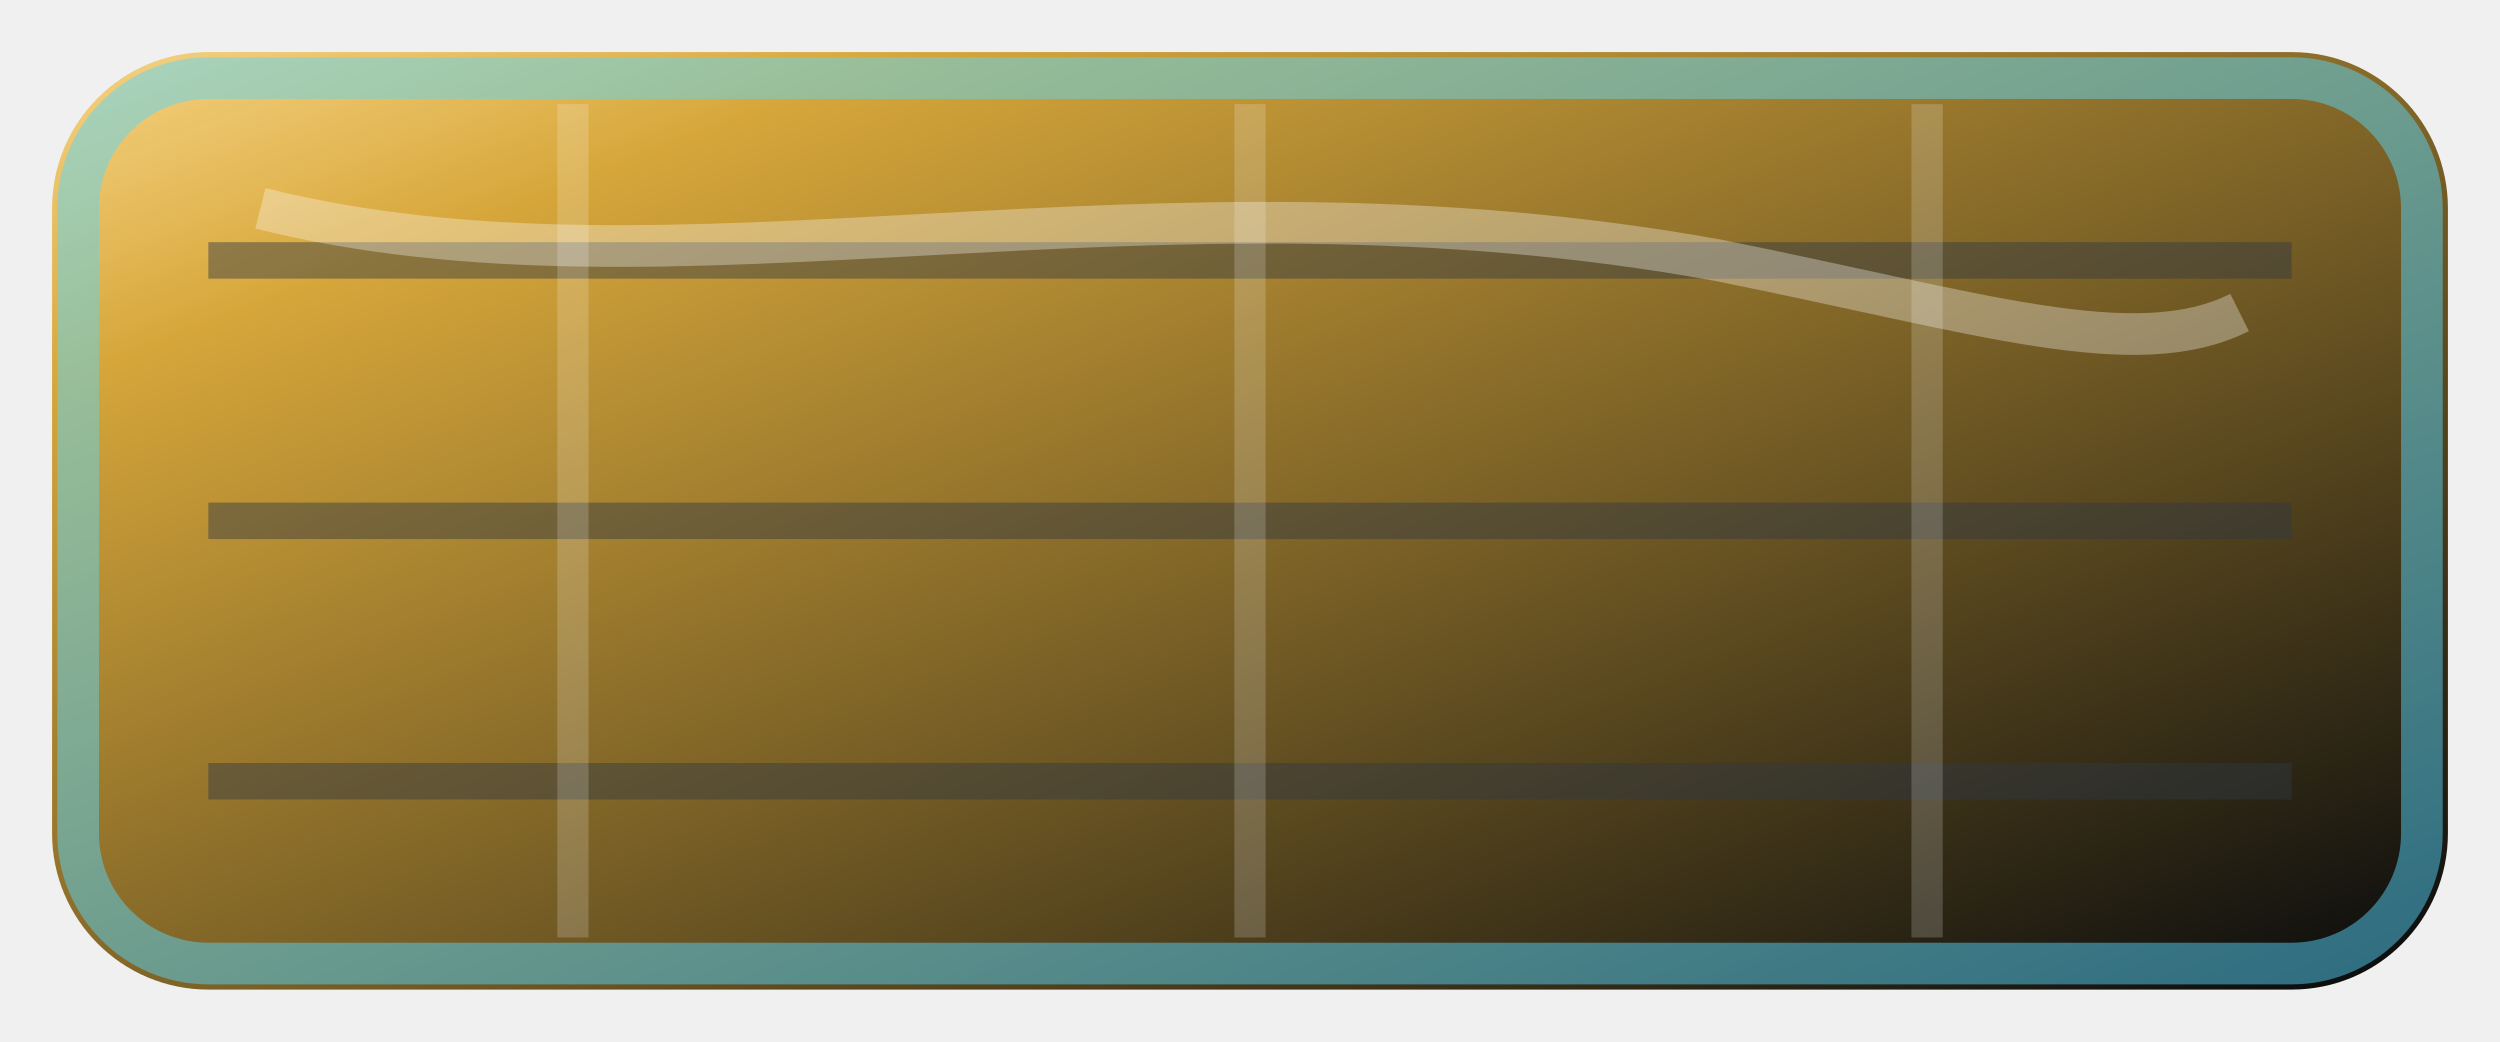
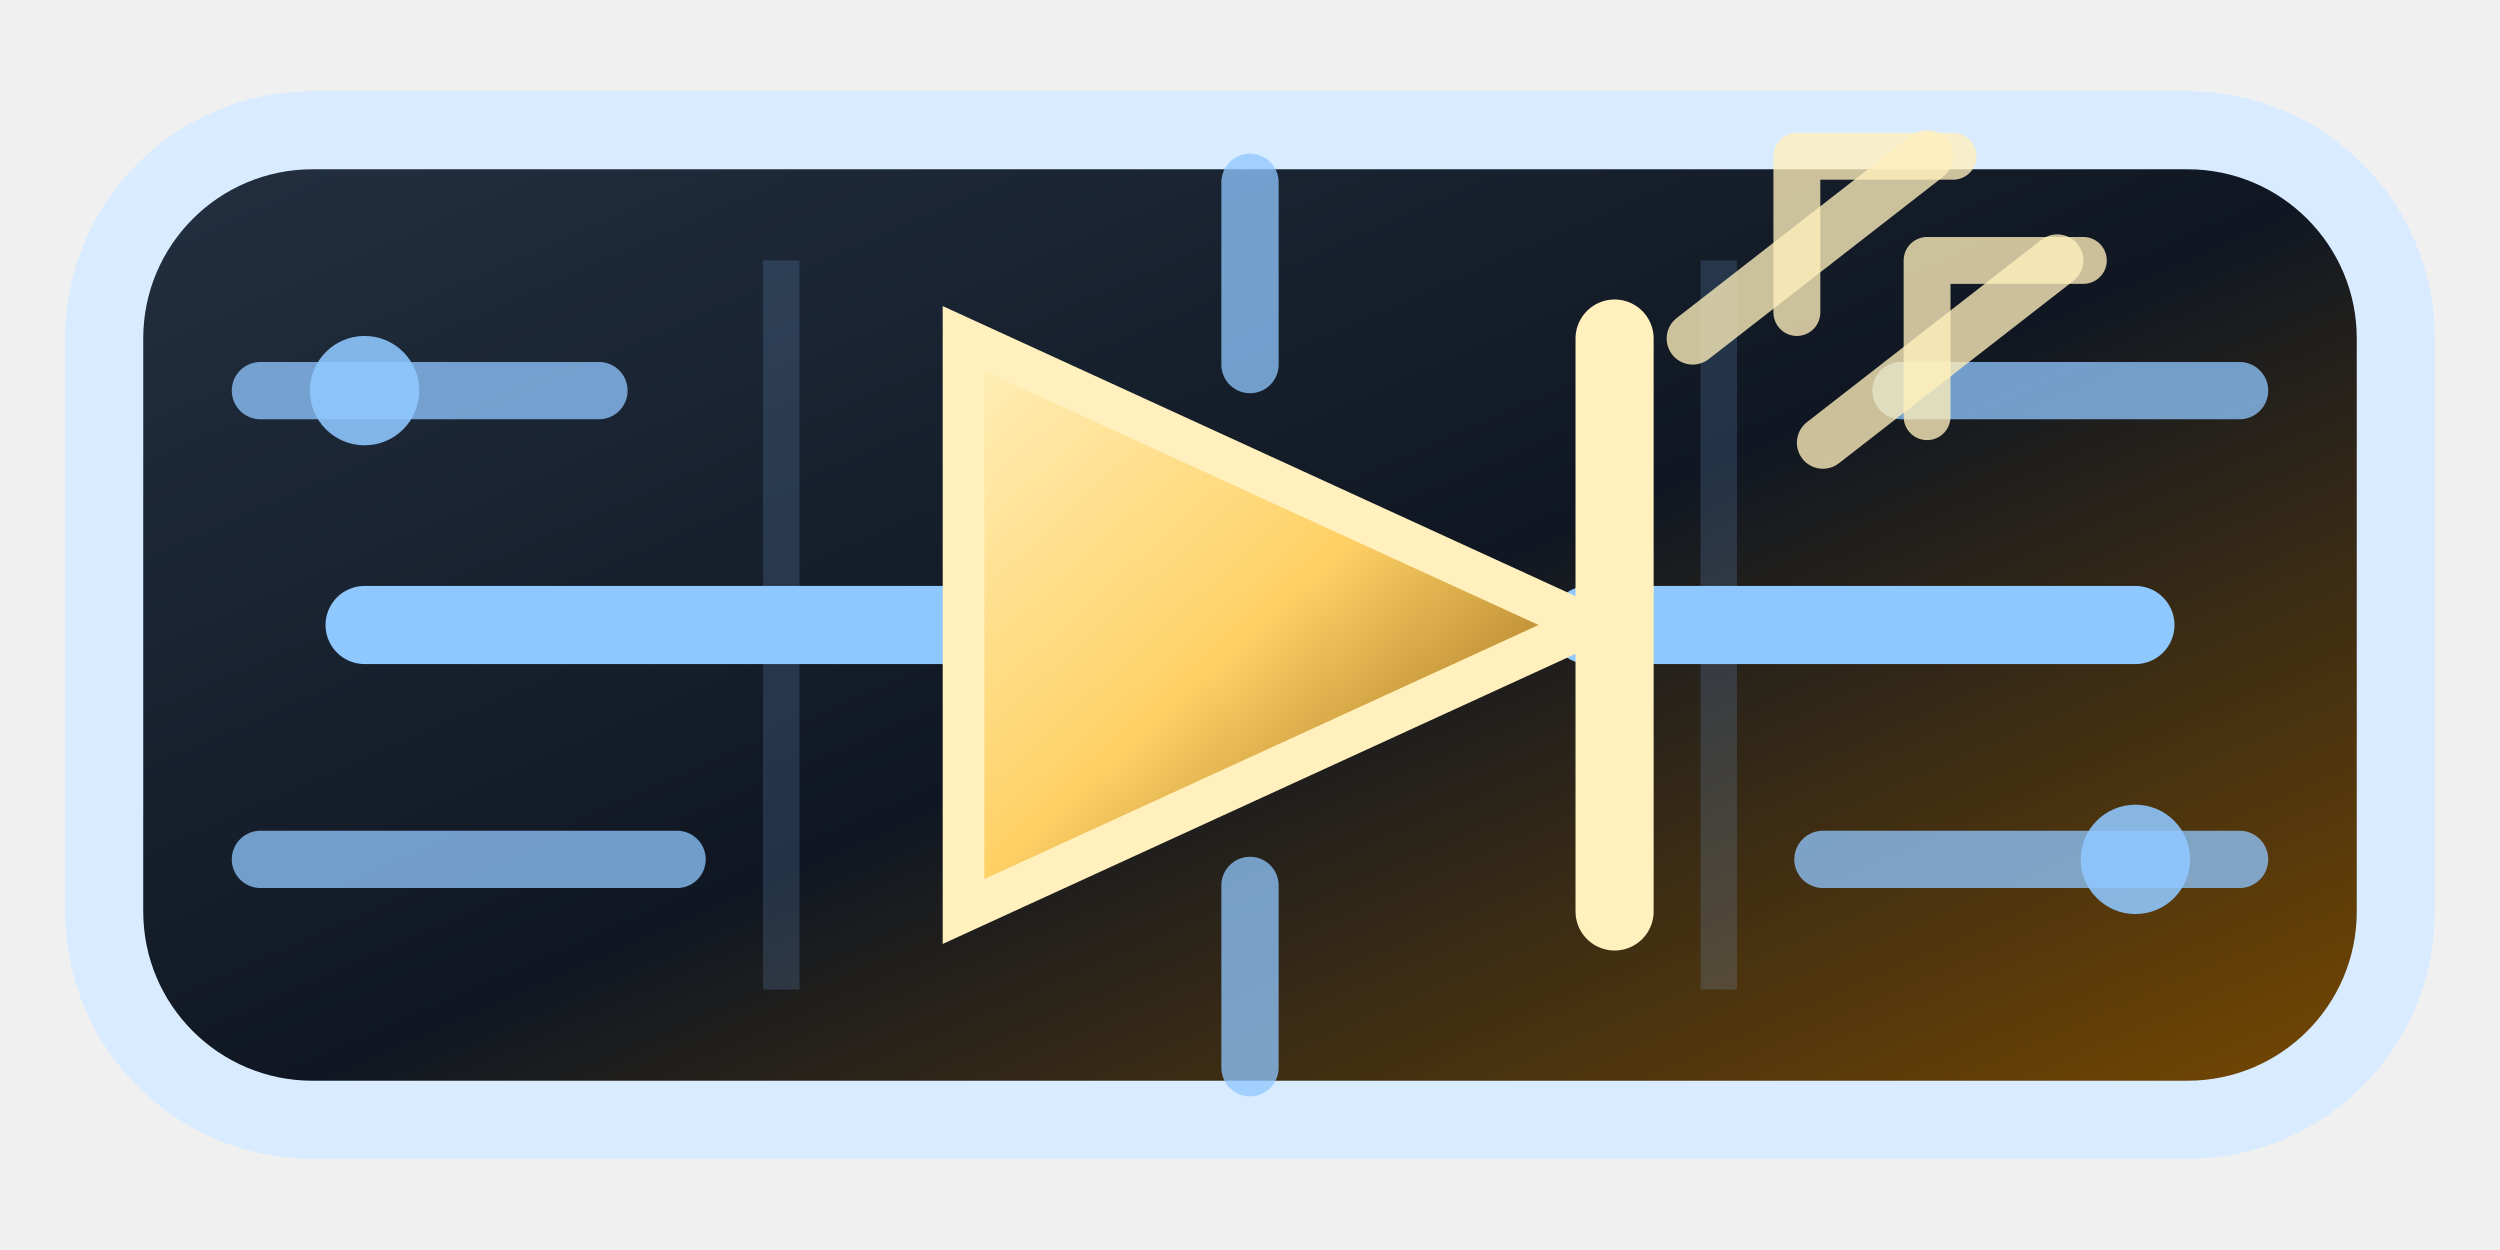
- <svg xmlns="http://www.w3.org/2000/svg" viewBox="0 0 48 20">
+ <svg xmlns="http://www.w3.org/2000/svg" viewBox="0 0 96 48" role="img" aria-label="Diodo LED">
  <defs>
-     <linearGradient id="stone" x1="0" y1="0" x2="1" y2="1">
-       <stop offset="0" stop-color="#f7c75a" stop-opacity=".72" />
-       <stop offset=".18" stop-color="#d6a63a" />
-       <stop offset="1" stop-color="#05080c" />
+     <linearGradient id="spr-brick-basic-yellow-metro-real-normal-board" x1="0" y1="0" x2="1" y2="1">
+       <stop offset="0" stop-color="#243142" />
+       <stop offset="0.52" stop-color="#101722" />
+       <stop offset="1" stop-color="#7a4a00" />
+     </linearGradient>
+     <linearGradient id="spr-brick-basic-yellow-metro-real-normal-part" x1="0" y1="0" x2="1" y2="1">
+       <stop offset="0" stop-color="#fff0bd" />
+       <stop offset="0.48" stop-color="#ffd166" />
+       <stop offset="1" stop-color="#7a4a00" />
    </linearGradient>
  </defs>
-   <rect x="1" y="1" width="46" height="18" rx="3" fill="url(#stone)" />
-   <path d="M4 5h40M4 10h40M4 15h40" stroke="#2f3742" stroke-width=".7" opacity=".45" />
-   <path d="M11 2v16M24 2v16M37 2v16" stroke="#fff" stroke-width=".6" opacity=".18" />
-   <path d="M5 4c8 2 17-1 28 1 5 1 8 2 10 1" fill="none" stroke="#fff" stroke-width=".8" opacity=".32" />
-   <rect x="1.5" y="1.5" width="45" height="17" rx="2.5" fill="none" stroke="#56d7ff" stroke-width=".8" opacity=".48" />
+   <rect x="4" y="5" width="88" height="38" rx="8" fill="url(#spr-brick-basic-yellow-metro-real-normal-board)" stroke="#d9ecff" stroke-width="3" />
+   <path d="M10 15h13M73 15h13M10 33h16M70 33h16M48 7v7M48 34v7" stroke="#8fc7ff" stroke-width="2.2" stroke-linecap="round" opacity=".76" />
+   <path d="M14 24h68M30 10v28M66 10v28" stroke="#82b8ff2f" stroke-width="1.4" opacity=".9" />
+   <circle cx="14" cy="15" r="2.1" fill="#8fc7ff" opacity=".88" />
+   <circle cx="82" cy="33" r="2.1" fill="#8fc7ff" opacity=".88" />
+   <path d="M14 24h23M61 24h21" stroke="#8fc7ff" stroke-width="3" stroke-linecap="round" />
+   <path d="M37 13l24 11-24 11z" fill="url(#spr-brick-basic-yellow-metro-real-normal-part)" stroke="#fff0bd" stroke-width="1.6" />
+   <path d="M62 13v22" stroke="#fff0bd" stroke-width="3" stroke-linecap="round" />
+   <path d="M65 13l9-7M70 17l9-7" stroke="#fff0bd" stroke-width="2" stroke-linecap="round" opacity=".78" />
+   <path d="M75 6h-6v6M80 10h-6v6" fill="none" stroke="#fff0bd" stroke-width="1.8" stroke-linecap="round" stroke-linejoin="round" opacity=".78" />
</svg>
